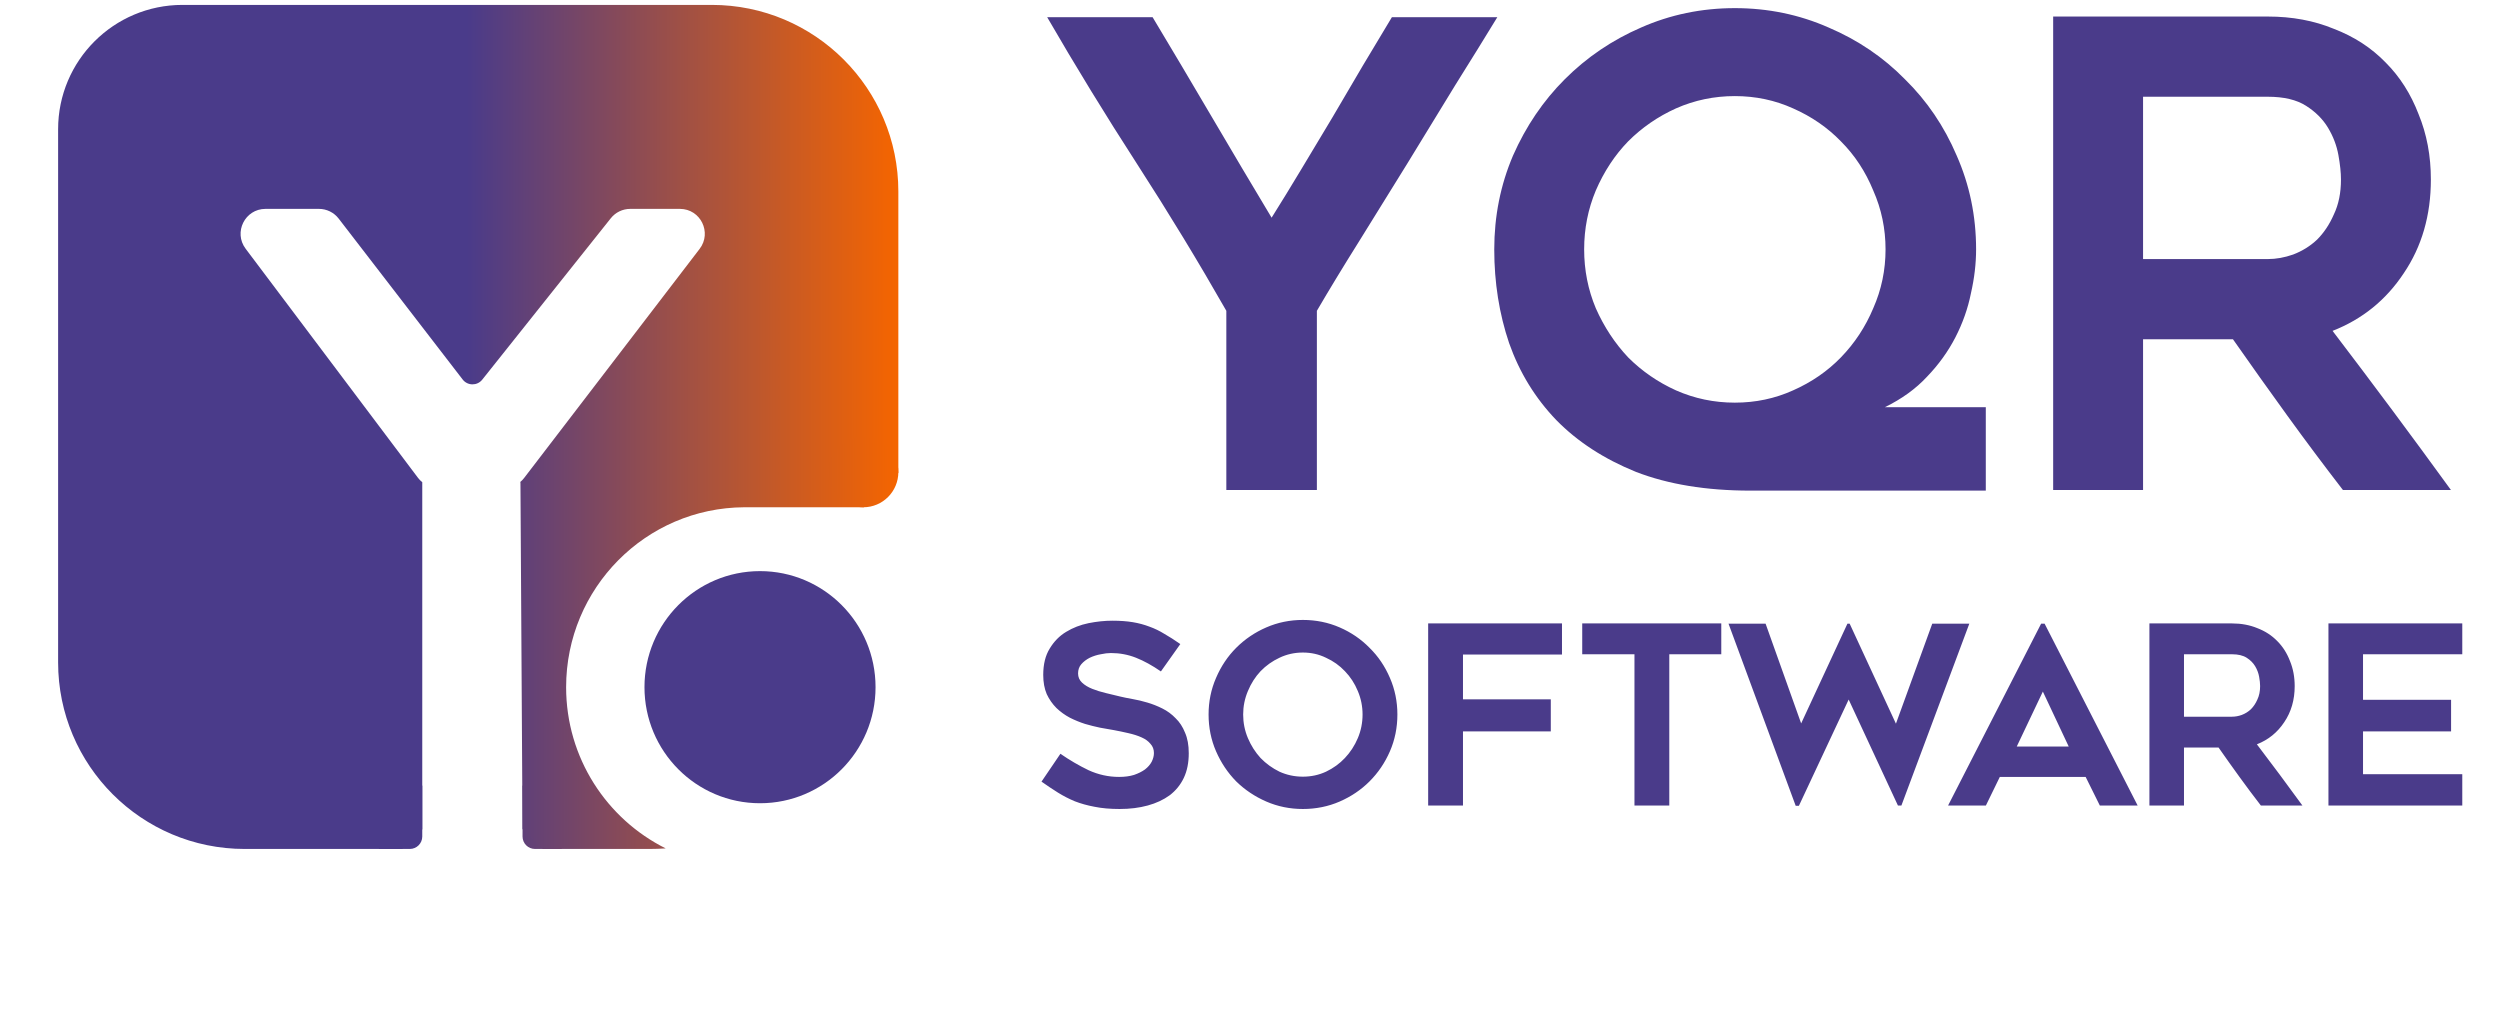
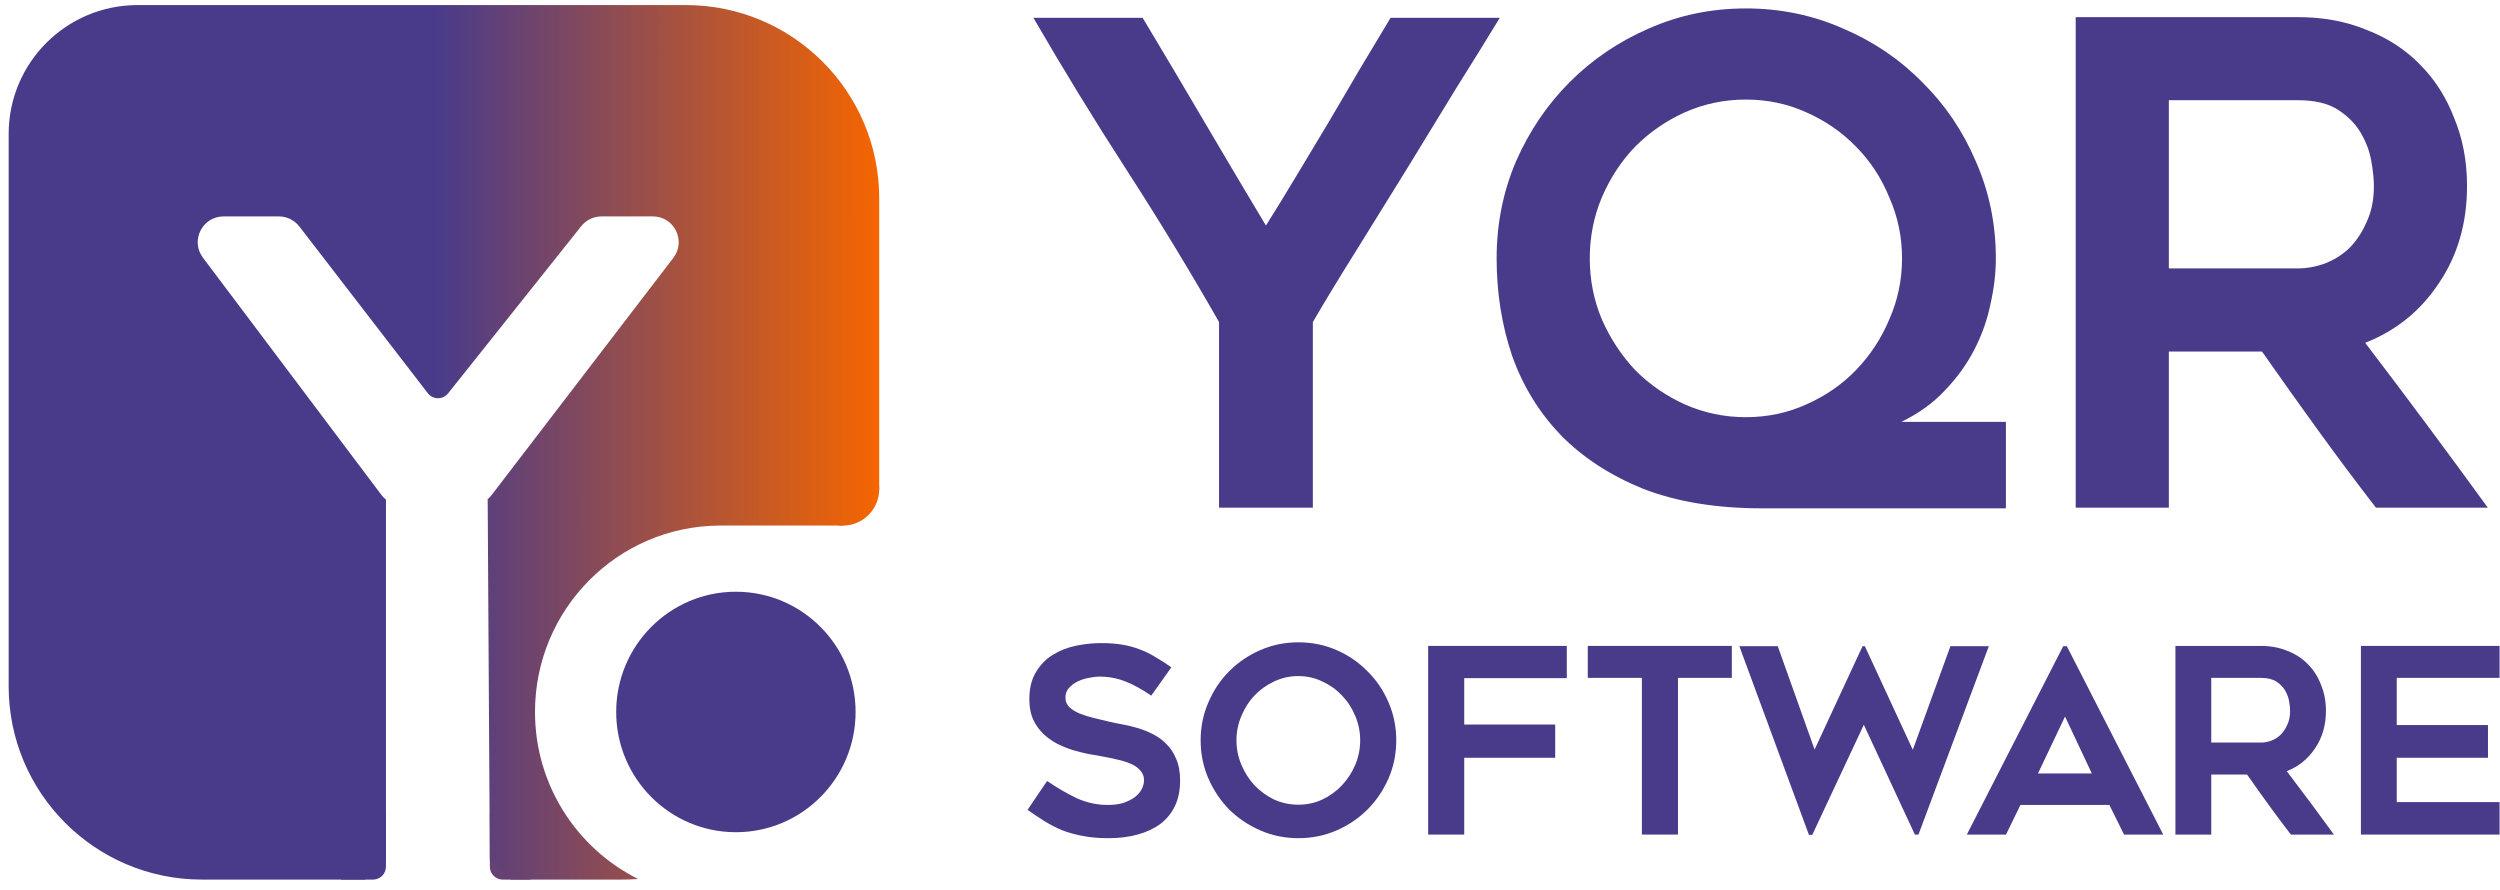
- <svg xmlns="http://www.w3.org/2000/svg" width="201" height="83" viewBox="0 0 201 83" fill="none">
-   <path d="M33.95 67.256V63.161H30.466V68.256H32.95C33.502 68.256 33.95 67.808 33.95 67.256Z" fill="url(#paint0_linear_7_311)" />
-   <path d="M42.012 67.256V63.161H45.164V68.256H43.012C42.46 68.256 42.012 67.808 42.012 67.256Z" fill="url(#paint1_linear_7_311)" />
-   <path d="M57.227 0.394C65.511 0.394 72.227 7.109 72.227 15.393V38.015L69.444 40.784H59.84C51.922 40.825 45.516 47.285 45.516 55.249C45.516 60.931 48.778 65.846 53.523 68.212C53.094 68.239 52.662 68.256 52.227 68.256H42.022V68.254H43.653L42.011 66.654L41.844 38.77H41.807C41.928 38.672 42.039 38.56 42.136 38.434L56.251 20.01C57.259 18.694 56.322 16.794 54.664 16.794H50.672C50.063 16.794 49.487 17.071 49.108 17.548L38.772 30.525C38.367 31.033 37.594 31.027 37.198 30.513L27.228 17.573C26.849 17.082 26.264 16.794 25.644 16.794H21.346C19.697 16.794 18.756 18.678 19.747 19.996L33.608 38.42C33.707 38.552 33.824 38.668 33.95 38.77V66.677L32.337 68.256H19.672C11.388 68.256 4.672 61.54 4.672 53.256V10.393C4.672 4.871 9.149 0.394 14.672 0.394H57.227Z" fill="url(#paint2_linear_7_311)" />
-   <ellipse cx="61.105" cy="55.249" rx="9.289" ry="9.331" fill="#4A3B8A" />
-   <ellipse cx="69.412" cy="37.956" rx="2.815" ry="2.828" fill="url(#paint3_linear_7_311)" />
-   <path d="M120.385 1.382C119.414 2.976 118.288 4.796 117.005 6.842C115.757 8.887 114.474 10.984 113.157 13.133C111.84 15.248 110.54 17.346 109.257 19.425C107.974 21.471 106.848 23.326 105.877 24.989V39.394H98.597V24.989C96.344 21.038 93.952 17.103 91.421 13.185C88.89 9.268 86.481 5.334 84.193 1.382H92.669C94.229 3.982 95.824 6.668 97.453 9.442C99.082 12.215 100.677 14.902 102.237 17.502C103 16.288 103.797 14.988 104.629 13.601C105.461 12.215 106.293 10.828 107.125 9.442C107.957 8.02 108.772 6.634 109.569 5.282C110.401 3.895 111.181 2.595 111.909 1.382H120.385ZM159.658 32.737V39.446H140.73C137.194 39.446 134.126 38.943 131.526 37.938C128.961 36.898 126.829 35.511 125.13 33.778C123.431 32.01 122.166 29.947 121.334 27.59C120.537 25.232 120.138 22.719 120.138 20.049C120.138 17.38 120.641 14.867 121.646 12.509C122.686 10.152 124.073 8.107 125.806 6.374C127.574 4.606 129.619 3.219 131.942 2.214C134.299 1.174 136.813 0.654 139.482 0.654C142.151 0.654 144.665 1.174 147.022 2.214C149.379 3.219 151.425 4.606 153.158 6.374C154.926 8.107 156.313 10.152 157.318 12.509C158.358 14.867 158.878 17.38 158.878 20.049C158.878 21.194 158.739 22.372 158.462 23.585C158.219 24.799 157.803 25.977 157.214 27.122C156.625 28.265 155.862 29.323 154.926 30.294C154.025 31.264 152.898 32.079 151.546 32.737H159.658ZM127.366 20.049C127.366 21.713 127.678 23.291 128.302 24.782C128.961 26.272 129.827 27.59 130.902 28.733C132.011 29.843 133.294 30.727 134.75 31.386C136.241 32.044 137.818 32.373 139.482 32.373C141.146 32.373 142.706 32.044 144.162 31.386C145.653 30.727 146.935 29.843 148.01 28.733C149.119 27.59 149.986 26.272 150.61 24.782C151.269 23.291 151.598 21.713 151.598 20.049C151.598 18.386 151.269 16.808 150.61 15.318C149.986 13.792 149.119 12.475 148.01 11.366C146.935 10.256 145.653 9.372 144.162 8.714C142.706 8.055 141.146 7.726 139.482 7.726C137.818 7.726 136.241 8.055 134.75 8.714C133.294 9.372 132.011 10.256 130.902 11.366C129.827 12.475 128.961 13.792 128.302 15.318C127.678 16.808 127.366 18.386 127.366 20.049ZM172.302 39.394H165.074V1.33H182.338C184.279 1.33 186.047 1.659 187.642 2.318C189.271 2.942 190.658 3.843 191.802 5.022C192.946 6.166 193.83 7.552 194.454 9.182C195.112 10.776 195.442 12.527 195.442 14.434C195.442 17.311 194.714 19.824 193.258 21.974C191.836 24.123 189.93 25.666 187.538 26.602C190.762 30.831 193.934 35.095 197.054 39.394H188.37C186.844 37.417 185.354 35.424 183.898 33.413C182.442 31.403 180.986 29.358 179.53 27.277H172.302V39.394ZM172.302 20.829H182.338C182.996 20.829 183.672 20.708 184.366 20.465C185.094 20.188 185.735 19.79 186.29 19.27C186.844 18.715 187.295 18.039 187.642 17.241C188.023 16.444 188.214 15.508 188.214 14.434C188.214 13.879 188.144 13.22 188.006 12.457C187.867 11.695 187.59 10.967 187.174 10.274C186.758 9.58 186.168 8.991 185.406 8.506C184.643 8.02 183.62 7.778 182.338 7.778H172.302V20.829Z" fill="#4A3B8A" />
-   <path d="M83.737 62.843L85.257 60.603C85.99 61.11 86.743 61.55 87.516 61.923C88.303 62.283 89.123 62.464 89.977 62.464C90.43 62.464 90.83 62.41 91.177 62.303C91.523 62.184 91.817 62.037 92.056 61.864C92.296 61.677 92.477 61.47 92.597 61.243C92.716 61.004 92.776 60.77 92.776 60.544C92.776 60.25 92.683 60.004 92.496 59.803C92.323 59.59 92.083 59.417 91.776 59.283C91.483 59.15 91.13 59.037 90.716 58.944C90.317 58.85 89.897 58.764 89.457 58.684C89.163 58.63 88.823 58.57 88.436 58.504C88.05 58.423 87.65 58.324 87.237 58.203C86.823 58.07 86.416 57.904 86.016 57.703C85.617 57.49 85.257 57.23 84.936 56.923C84.617 56.603 84.356 56.23 84.156 55.803C83.97 55.364 83.876 54.85 83.876 54.264C83.876 53.41 84.05 52.703 84.397 52.144C84.743 51.57 85.183 51.123 85.716 50.803C86.263 50.47 86.863 50.237 87.516 50.103C88.183 49.97 88.823 49.904 89.436 49.904C90.05 49.904 90.597 49.944 91.076 50.023C91.556 50.103 92.003 50.224 92.416 50.383C92.83 50.53 93.23 50.724 93.617 50.964C94.016 51.19 94.443 51.464 94.897 51.783L93.337 53.983C92.643 53.504 91.977 53.137 91.337 52.883C90.697 52.63 90.023 52.504 89.317 52.504C89.076 52.504 88.803 52.537 88.496 52.603C88.19 52.657 87.897 52.75 87.617 52.883C87.35 53.017 87.123 53.19 86.936 53.404C86.763 53.603 86.677 53.85 86.677 54.144C86.677 54.437 86.783 54.684 86.996 54.883C87.21 55.084 87.483 55.25 87.817 55.383C88.15 55.517 88.516 55.63 88.916 55.724C89.317 55.817 89.703 55.91 90.076 56.004C90.356 56.07 90.683 56.137 91.056 56.203C91.443 56.27 91.837 56.364 92.237 56.483C92.65 56.603 93.056 56.764 93.457 56.964C93.856 57.163 94.21 57.423 94.516 57.743C94.837 58.05 95.09 58.437 95.276 58.904C95.477 59.357 95.576 59.91 95.576 60.563C95.576 61.324 95.443 61.983 95.177 62.544C94.91 63.103 94.53 63.57 94.037 63.944C93.543 64.303 92.957 64.577 92.276 64.763C91.597 64.95 90.843 65.043 90.016 65.043C89.257 65.043 88.583 64.984 87.996 64.864C87.423 64.757 86.897 64.61 86.416 64.424C85.936 64.224 85.483 63.99 85.056 63.724C84.63 63.457 84.19 63.163 83.737 62.843ZM104.75 65.043C103.71 65.043 102.73 64.844 101.81 64.444C100.89 64.043 100.084 63.504 99.39 62.824C98.71 62.13 98.17 61.324 97.77 60.404C97.37 59.483 97.17 58.497 97.17 57.444C97.17 56.404 97.37 55.423 97.77 54.504C98.17 53.57 98.71 52.764 99.39 52.084C100.084 51.39 100.89 50.843 101.81 50.444C102.73 50.044 103.71 49.843 104.75 49.843C105.804 49.843 106.79 50.044 107.71 50.444C108.63 50.843 109.43 51.39 110.11 52.084C110.804 52.764 111.35 53.57 111.75 54.504C112.15 55.423 112.35 56.404 112.35 57.444C112.35 58.497 112.15 59.483 111.75 60.404C111.35 61.324 110.804 62.13 110.11 62.824C109.43 63.504 108.63 64.043 107.71 64.444C106.79 64.844 105.804 65.043 104.75 65.043ZM104.75 52.464C104.084 52.464 103.457 52.603 102.87 52.883C102.297 53.15 101.79 53.51 101.35 53.964C100.924 54.417 100.584 54.95 100.33 55.563C100.077 56.163 99.95 56.79 99.95 57.444C99.95 58.11 100.077 58.743 100.33 59.343C100.584 59.944 100.924 60.477 101.35 60.944C101.79 61.397 102.297 61.764 102.87 62.044C103.457 62.31 104.084 62.444 104.75 62.444C105.417 62.444 106.037 62.31 106.61 62.044C107.197 61.764 107.704 61.397 108.13 60.944C108.57 60.477 108.917 59.944 109.17 59.343C109.424 58.743 109.55 58.11 109.55 57.444C109.55 56.79 109.424 56.163 109.17 55.563C108.917 54.95 108.57 54.417 108.13 53.964C107.704 53.51 107.197 53.15 106.61 52.883C106.037 52.603 105.417 52.464 104.75 52.464ZM117.624 52.623V56.224H124.684V58.803H117.624V64.763H114.824V50.123H125.584V52.623H117.624ZM138.391 52.603H134.211V64.763H131.411V52.603H127.211V50.123H138.391V52.603ZM158.333 50.144L152.873 64.763H152.593L148.633 56.243L144.633 64.784H144.373L138.973 50.144H141.953L144.813 58.163L148.533 50.144H148.713L152.433 58.184L155.353 50.144H158.333ZM156.626 64.763L164.106 50.144H164.386L171.866 64.763H168.826L167.686 62.464H160.786L159.666 64.763H156.626ZM162.146 60.023H166.326L164.246 55.603L162.146 60.023ZM175.593 64.763H172.813V50.123H179.453C180.199 50.123 180.879 50.25 181.493 50.504C182.119 50.743 182.653 51.09 183.093 51.544C183.533 51.983 183.873 52.517 184.113 53.144C184.366 53.757 184.493 54.43 184.493 55.163C184.493 56.27 184.213 57.237 183.653 58.063C183.106 58.89 182.373 59.483 181.453 59.843C182.693 61.47 183.913 63.11 185.113 64.763H181.773C181.186 64.004 180.613 63.237 180.053 62.464C179.493 61.69 178.933 60.904 178.373 60.103H175.593V64.763ZM175.593 57.623H179.453C179.706 57.623 179.966 57.577 180.233 57.483C180.513 57.377 180.759 57.224 180.973 57.023C181.186 56.81 181.359 56.55 181.493 56.243C181.639 55.937 181.713 55.577 181.713 55.163C181.713 54.95 181.686 54.697 181.633 54.404C181.579 54.11 181.473 53.83 181.313 53.563C181.153 53.297 180.926 53.07 180.633 52.883C180.339 52.697 179.946 52.603 179.453 52.603H175.593V57.623ZM189.987 52.603V56.264H197.067V58.803H189.987V62.243H197.967V64.763H187.207V50.123H197.967V52.603H189.987Z" fill="#4A3B8A" />
+ <svg xmlns="http://www.w3.org/2000/svg" width="194" height="69" viewBox="0 0 194 69" fill="none">
+   <path d="M29.95 67.256V63.161H26.466V68.256H28.95C29.503 68.256 29.95 67.808 29.95 67.256Z" fill="url(#paint0_linear_7_311)" />
+   <path d="M38.012 67.256V63.161H41.164V68.256H39.012C38.46 68.256 38.012 67.808 38.012 67.256Z" fill="url(#paint1_linear_7_311)" />
+   <path d="M53.227 0.394C61.511 0.394 68.227 7.109 68.227 15.393V38.015L65.444 40.784H55.84C47.922 40.825 41.516 47.285 41.516 55.249C41.516 60.931 44.778 65.846 49.523 68.212C49.094 68.239 48.662 68.256 48.227 68.256H38.022V68.254H39.653L38.011 66.654L37.844 38.77H37.807C37.928 38.672 38.039 38.56 38.136 38.434L52.251 20.01C53.259 18.694 52.322 16.794 50.664 16.794H46.672C46.063 16.794 45.487 17.071 45.108 17.548L34.772 30.525C34.367 31.033 33.594 31.027 33.198 30.513L23.228 17.573C22.849 17.082 22.264 16.794 21.644 16.794H17.346C15.697 16.794 14.756 18.678 15.747 19.996L29.608 38.42C29.707 38.552 29.824 38.668 29.951 38.77V66.677L28.337 68.256H15.672C7.388 68.256 0.672 61.54 0.672 53.256V10.393C0.672 4.871 5.149 0.394 10.672 0.394H53.227Z" fill="url(#paint2_linear_7_311)" />
+   <path d="M66.394 55.249C66.394 60.402 62.235 64.58 57.105 64.58C51.975 64.58 47.816 60.402 47.816 55.249C47.816 50.095 51.975 45.918 57.105 45.918C62.235 45.918 66.394 50.095 66.394 55.249Z" fill="#4A3B8A" />
+   <path d="M68.227 37.956C68.227 39.518 66.966 40.784 65.412 40.784C63.857 40.784 62.597 39.518 62.597 37.956C62.597 36.395 63.857 35.129 65.412 35.129C66.966 35.129 68.227 36.395 68.227 37.956Z" fill="url(#paint3_linear_7_311)" />
+   <path d="M116.385 1.382C115.414 2.976 114.288 4.796 113.005 6.841C111.757 8.887 110.474 10.984 109.157 13.133C107.84 15.248 106.54 17.346 105.257 19.425C103.974 21.471 102.848 23.326 101.877 24.989V39.394H94.597V24.989C92.344 21.038 89.952 17.103 87.421 13.185C84.89 9.268 82.481 5.334 80.193 1.382H88.669C90.229 3.982 91.824 6.668 93.453 9.442C95.082 12.215 96.677 14.902 98.237 17.502C99 16.288 99.797 14.988 100.629 13.601C101.461 12.215 102.293 10.828 103.125 9.442C103.957 8.02 104.772 6.633 105.569 5.282C106.401 3.895 107.181 2.595 107.909 1.382H116.385Z" fill="#4A3B8A" />
+   <path d="M155.658 32.737V39.446H136.73C133.194 39.446 130.126 38.943 127.526 37.938C124.961 36.898 122.829 35.511 121.13 33.778C119.431 32.01 118.166 29.947 117.334 27.59C116.537 25.232 116.138 22.719 116.138 20.049C116.138 17.38 116.641 14.867 117.646 12.509C118.686 10.152 120.073 8.107 121.806 6.373C123.574 4.606 125.619 3.219 127.942 2.214C130.299 1.173 132.813 0.654 135.482 0.654C138.151 0.654 140.665 1.173 143.022 2.214C145.379 3.219 147.425 4.606 149.158 6.373C150.926 8.107 152.313 10.152 153.318 12.509C154.358 14.867 154.878 17.38 154.878 20.049C154.878 21.194 154.739 22.372 154.462 23.585C154.219 24.799 153.803 25.977 153.214 27.122C152.625 28.265 151.862 29.323 150.926 30.294C150.025 31.264 148.898 32.079 147.546 32.737H155.658ZM123.366 20.049C123.366 21.713 123.678 23.291 124.302 24.782C124.961 26.272 125.827 27.59 126.902 28.733C128.011 29.843 129.294 30.727 130.75 31.386C132.241 32.044 133.818 32.373 135.482 32.373C137.146 32.373 138.706 32.044 140.162 31.386C141.653 30.727 142.935 29.843 144.01 28.733C145.119 27.59 145.986 26.272 146.61 24.782C147.269 23.291 147.598 21.713 147.598 20.049C147.598 18.386 147.269 16.808 146.61 15.318C145.986 13.792 145.119 12.475 144.01 11.366C142.935 10.256 141.653 9.372 140.162 8.713C138.706 8.055 137.146 7.726 135.482 7.726C133.818 7.726 132.241 8.055 130.75 8.713C129.294 9.372 128.011 10.256 126.902 11.366C125.827 12.475 124.961 13.792 124.302 15.318C123.678 16.808 123.366 18.386 123.366 20.049Z" fill="#4A3B8A" />
+   <path d="M168.302 39.394H161.074V1.329H178.338C180.279 1.329 182.047 1.659 183.642 2.317C185.271 2.942 186.658 3.843 187.802 5.022C188.946 6.166 189.83 7.552 190.454 9.182C191.112 10.776 191.442 12.527 191.442 14.434C191.442 17.311 190.714 19.824 189.258 21.974C187.836 24.123 185.93 25.666 183.538 26.602C186.762 30.831 189.934 35.095 193.054 39.394H184.37C182.844 37.417 181.354 35.424 179.898 33.413C178.442 31.403 176.986 29.358 175.53 27.277H168.302V39.394ZM168.302 20.829H178.338C178.996 20.829 179.672 20.708 180.366 20.465C181.094 20.188 181.735 19.79 182.29 19.27C182.844 18.715 183.295 18.039 183.642 17.241C184.023 16.444 184.214 15.508 184.214 14.434C184.214 13.879 184.144 13.22 184.006 12.457C183.867 11.695 183.59 10.967 183.174 10.274C182.758 9.58 182.168 8.991 181.406 8.505C180.643 8.02 179.62 7.777 178.338 7.777H168.302V20.829Z" fill="#4A3B8A" />
+   <path d="M79.737 62.843L81.257 60.603C81.99 61.11 82.743 61.55 83.516 61.923C84.303 62.283 85.123 62.464 85.977 62.464C86.43 62.464 86.83 62.41 87.177 62.303C87.523 62.184 87.817 62.037 88.056 61.864C88.296 61.677 88.477 61.47 88.597 61.243C88.716 61.004 88.776 60.77 88.776 60.544C88.776 60.25 88.683 60.004 88.496 59.803C88.323 59.59 88.083 59.417 87.776 59.283C87.483 59.15 87.13 59.037 86.716 58.944C86.317 58.85 85.897 58.764 85.457 58.684C85.163 58.63 84.823 58.57 84.436 58.504C84.05 58.423 83.65 58.324 83.237 58.203C82.823 58.07 82.416 57.904 82.016 57.703C81.617 57.49 81.257 57.23 80.936 56.923C80.617 56.603 80.356 56.23 80.156 55.803C79.97 55.364 79.876 54.85 79.876 54.264C79.876 53.41 80.05 52.703 80.397 52.144C80.743 51.57 81.183 51.123 81.716 50.803C82.263 50.47 82.863 50.237 83.516 50.103C84.183 49.97 84.823 49.904 85.436 49.904C86.05 49.904 86.597 49.944 87.076 50.023C87.556 50.103 88.003 50.224 88.416 50.383C88.83 50.53 89.23 50.724 89.617 50.964C90.016 51.19 90.443 51.464 90.897 51.783L89.337 53.983C88.643 53.504 87.977 53.137 87.337 52.883C86.697 52.63 86.023 52.504 85.317 52.504C85.076 52.504 84.803 52.537 84.496 52.603C84.19 52.657 83.897 52.75 83.617 52.883C83.35 53.017 83.123 53.19 82.936 53.404C82.763 53.603 82.677 53.85 82.677 54.144C82.677 54.437 82.783 54.684 82.996 54.883C83.21 55.084 83.483 55.25 83.817 55.383C84.15 55.517 84.516 55.63 84.916 55.724C85.317 55.817 85.703 55.91 86.076 56.004C86.356 56.07 86.683 56.137 87.056 56.203C87.443 56.27 87.837 56.364 88.237 56.483C88.65 56.603 89.056 56.764 89.457 56.964C89.856 57.163 90.21 57.423 90.516 57.743C90.837 58.05 91.09 58.437 91.276 58.904C91.477 59.357 91.576 59.91 91.576 60.563C91.576 61.324 91.443 61.983 91.177 62.544C90.91 63.103 90.53 63.57 90.037 63.944C89.543 64.303 88.957 64.577 88.276 64.763C87.597 64.95 86.843 65.043 86.016 65.043C85.257 65.043 84.583 64.984 83.996 64.864C83.423 64.757 82.897 64.61 82.416 64.424C81.936 64.224 81.483 63.99 81.056 63.724C80.63 63.457 80.19 63.163 79.737 62.843Z" fill="#4A3B8A" />
+   <path d="M100.75 65.043C99.71 65.043 98.73 64.844 97.81 64.444C96.89 64.043 96.084 63.504 95.39 62.824C94.71 62.13 94.17 61.324 93.77 60.404C93.37 59.483 93.17 58.497 93.17 57.444C93.17 56.404 93.37 55.423 93.77 54.504C94.17 53.57 94.71 52.764 95.39 52.084C96.084 51.39 96.89 50.843 97.81 50.444C98.73 50.044 99.71 49.843 100.75 49.843C101.804 49.843 102.79 50.044 103.71 50.444C104.63 50.843 105.43 51.39 106.11 52.084C106.804 52.764 107.35 53.57 107.75 54.504C108.15 55.423 108.35 56.404 108.35 57.444C108.35 58.497 108.15 59.483 107.75 60.404C107.35 61.324 106.804 62.13 106.11 62.824C105.43 63.504 104.63 64.043 103.71 64.444C102.79 64.844 101.804 65.043 100.75 65.043ZM100.75 52.464C100.084 52.464 99.457 52.603 98.87 52.883C98.297 53.15 97.79 53.51 97.35 53.964C96.924 54.417 96.584 54.95 96.33 55.563C96.077 56.163 95.95 56.79 95.95 57.444C95.95 58.11 96.077 58.743 96.33 59.343C96.584 59.944 96.924 60.477 97.35 60.944C97.79 61.397 98.297 61.764 98.87 62.044C99.457 62.31 100.084 62.444 100.75 62.444C101.417 62.444 102.037 62.31 102.61 62.044C103.197 61.764 103.704 61.397 104.13 60.944C104.57 60.477 104.917 59.944 105.17 59.343C105.424 58.743 105.55 58.11 105.55 57.444C105.55 56.79 105.424 56.163 105.17 55.563C104.917 54.95 104.57 54.417 104.13 53.964C103.704 53.51 103.197 53.15 102.61 52.883C102.037 52.603 101.417 52.464 100.75 52.464Z" fill="#4A3B8A" />
+   <path d="M113.624 52.623V56.224H120.684V58.803H113.624V64.763H110.824V50.123H121.584V52.623H113.624Z" fill="#4A3B8A" />
+   <path d="M134.391 52.603H130.211V64.763H127.411V52.603H123.211V50.123H134.391V52.603Z" fill="#4A3B8A" />
+   <path d="M154.333 50.144L148.873 64.763H148.593L144.633 56.243L140.633 64.784H140.373L134.973 50.144H137.953L140.813 58.163L144.533 50.144H144.713L148.433 58.184L151.353 50.144H154.333Z" fill="#4A3B8A" />
+   <path d="M152.626 64.763L160.106 50.144H160.386L167.866 64.763H164.826L163.686 62.464H156.786L155.666 64.763H152.626ZM158.146 60.023H162.326L160.246 55.603L158.146 60.023Z" fill="#4A3B8A" />
+   <path d="M171.593 64.763H168.813V50.123H175.453C176.199 50.123 176.879 50.25 177.493 50.504C178.119 50.743 178.653 51.09 179.093 51.544C179.533 51.983 179.873 52.517 180.113 53.144C180.366 53.757 180.493 54.43 180.493 55.163C180.493 56.27 180.213 57.237 179.653 58.063C179.106 58.89 178.373 59.483 177.453 59.843C178.693 61.47 179.913 63.11 181.113 64.763H177.773C177.186 64.004 176.613 63.237 176.053 62.464C175.493 61.69 174.933 60.904 174.373 60.103H171.593V64.763ZM171.593 57.623H175.453C175.706 57.623 175.966 57.577 176.233 57.483C176.513 57.377 176.759 57.224 176.973 57.023C177.186 56.81 177.359 56.55 177.493 56.243C177.639 55.937 177.713 55.577 177.713 55.163C177.713 54.95 177.686 54.697 177.633 54.404C177.579 54.11 177.473 53.83 177.313 53.563C177.153 53.297 176.926 53.07 176.633 52.883C176.339 52.697 175.946 52.603 175.453 52.603H171.593V57.623Z" fill="#4A3B8A" />
+   <path d="M185.987 52.603V56.264H193.067V58.803H185.987V62.243H193.967V64.763H183.207V50.123H193.967V52.603H185.987Z" fill="#4A3B8A" />
  <defs>
-     <linearGradient id="paint0_linear_7_311" x1="36.334" y1="65.708" x2="55.304" y2="65.708" gradientUnits="userSpaceOnUse">
+     <linearGradient id="paint0_linear_7_311" x1="114.456" y1="34.325" x2="482.29" y2="34.325" gradientUnits="userSpaceOnUse">
      <stop stop-color="#4A3B8A" />
      <stop offset="1" stop-color="#F56500" />
    </linearGradient>
-     <linearGradient id="paint1_linear_7_311" x1="37.813" y1="61.981" x2="71.733" y2="61.931" gradientUnits="userSpaceOnUse">
+     <linearGradient id="paint1_linear_7_311" x1="158.192" y1="-15.323" x2="-568.646" y2="-17.047" gradientUnits="userSpaceOnUse">
      <stop stop-color="#4A3B8A" />
      <stop offset="1" stop-color="#F56500" />
    </linearGradient>
-     <linearGradient id="paint2_linear_7_311" x1="37.535" y1="34.325" x2="72.227" y2="34.325" gradientUnits="userSpaceOnUse">
+     <linearGradient id="paint2_linear_7_311" x1="33.975" y1="37.956" x2="68.227" y2="37.956" gradientUnits="userSpaceOnUse">
      <stop stop-color="#4A3B8A" />
      <stop offset="1" stop-color="#F56500" />
    </linearGradient>
-     <linearGradient id="paint3_linear_7_311" x1="37.975" y1="37.956" x2="72.227" y2="37.956" gradientUnits="userSpaceOnUse">
+     <linearGradient id="paint3_linear_7_311" x1="33.975" y1="37.956" x2="68.227" y2="37.956" gradientUnits="userSpaceOnUse">
      <stop stop-color="#4A3B8A" />
      <stop offset="1" stop-color="#F56500" />
    </linearGradient>
  </defs>
</svg>
